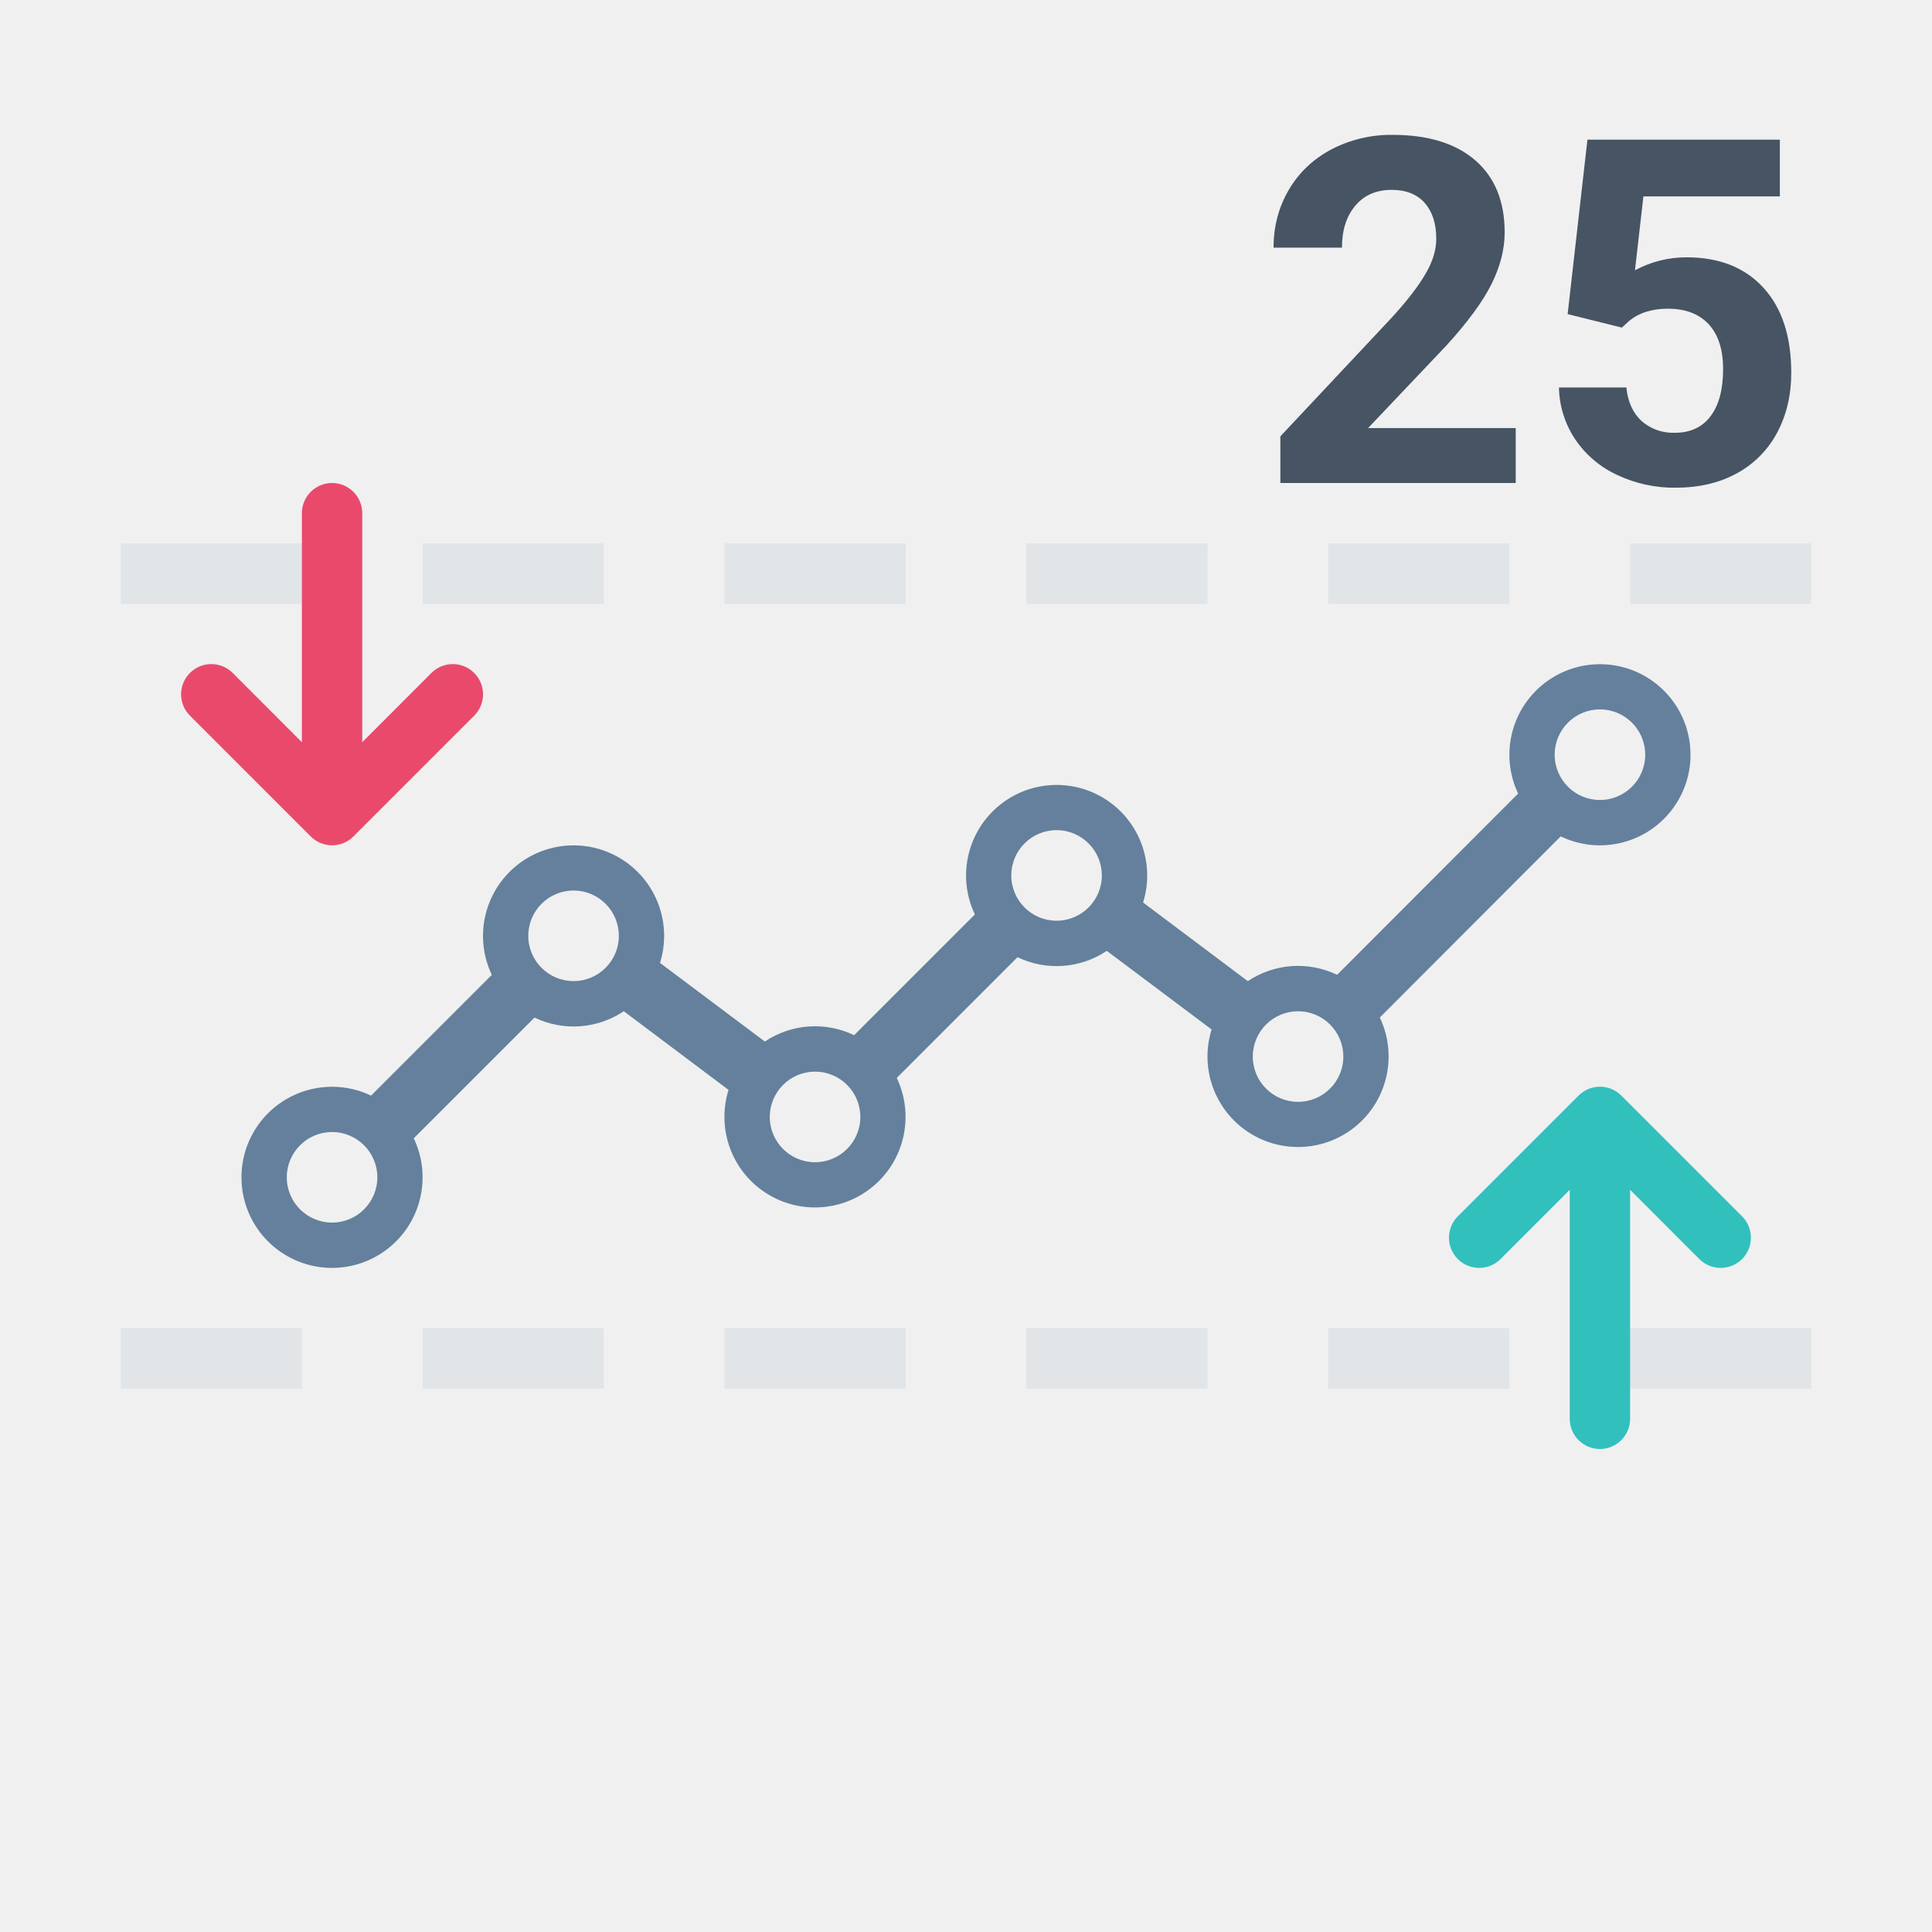
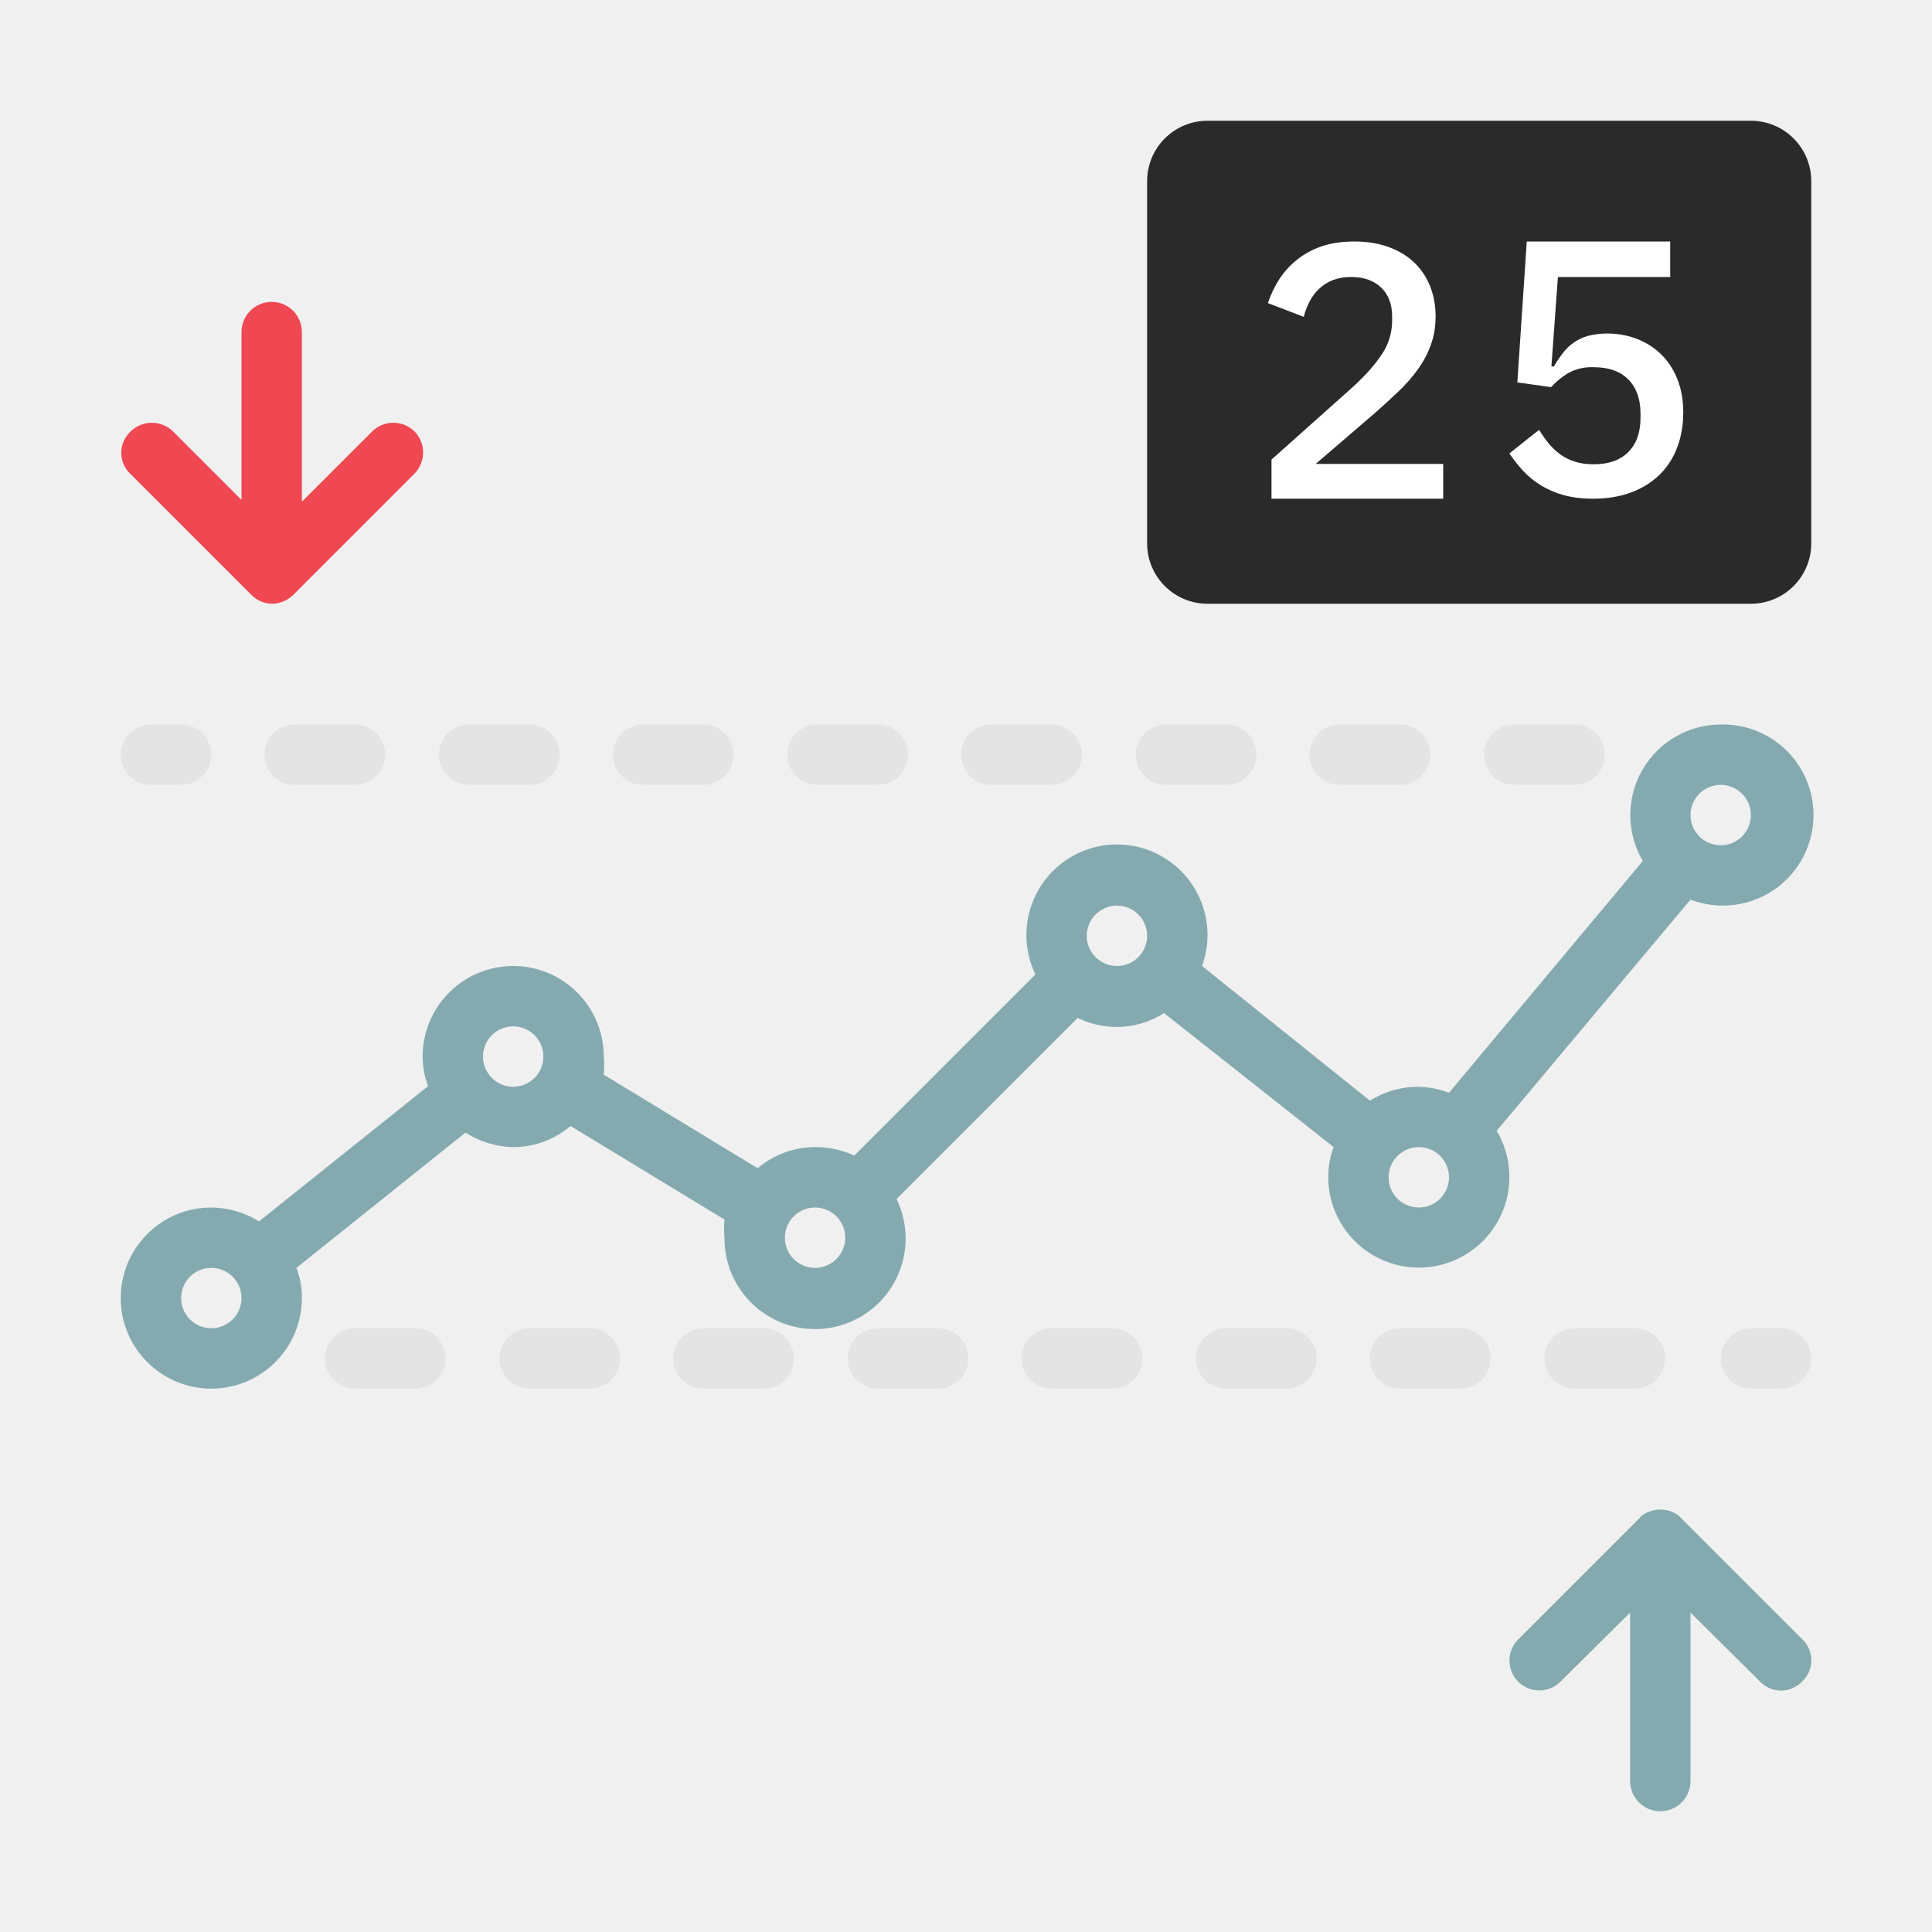
- <svg xmlns="http://www.w3.org/2000/svg" width="32" height="32">
+ <svg xmlns="http://www.w3.org/2000/svg" width="32" height="32" viewBox="0 0 32 32">
  <g fill="none" fill-rule="evenodd">
-     <path d="M2 9h3v1H2V9zm5 0h3v1H7V9zm5 0h3v1h-3V9zm5 0h3v1h-3V9zm5 0h3v1h-3V9zm5 0h3v1h-3V9zM2 22h3v1H2v-1zm5 0h3v1H7v-1zm5 0h3v1h-3v-1zm5 0h3v1h-3v-1zm5 0h3v1h-3v-1zm5 0h3v1h-3v-1z" fill-opacity=".109" fill="#64809C" />
-     <path d="M25.105 8h-3.898v-.773l1.84-1.961c.252-.276.44-.517.56-.723.122-.206.182-.401.182-.586 0-.253-.064-.451-.191-.596-.128-.144-.31-.216-.547-.216-.255 0-.457.087-.604.263-.147.176-.22.407-.22.694h-1.133c0-.347.082-.663.248-.95.165-.286.399-.51.701-.673a2.131 2.131 0 0 1 1.027-.245c.586 0 1.041.141 1.366.422.324.282.486.679.486 1.192 0 .28-.073.567-.219.859-.146.292-.396.632-.75 1.02L22.66 7.09h2.445V8zm.86-2.797l.328-2.89h3.187v.94h-2.26l-.14 1.224a1.79 1.79 0 0 1 .855-.215c.541 0 .966.168 1.273.504.307.336.461.806.461 1.41 0 .367-.078.696-.232.986a1.64 1.64 0 0 1-.666.676c-.29.16-.63.24-1.024.24a2.21 2.21 0 0 1-.957-.209 1.698 1.698 0 0 1-.697-.588 1.602 1.602 0 0 1-.272-.863h1.117c.024.237.107.421.249.553a.786.786 0 0 0 .556.197c.255 0 .452-.092.59-.275.138-.184.207-.444.207-.78 0-.323-.08-.57-.238-.742-.16-.172-.384-.258-.676-.258-.268 0-.486.07-.652.211l-.11.102-.898-.223z" fill="#465463" />
-     <path d="M25.145 13.144a1.5 1.5 0 1 1 .705.709l-2.996 3a1.5 1.5 0 1 1-2.786.198l-1.736-1.302a1.493 1.493 0 0 1-1.479.105l-2 2a1.5 1.5 0 1 1-2.786.198l-1.735-1.303a1.493 1.493 0 0 1-1.479.105l-2 2a1.5 1.5 0 1 1-.707-.707l2-2a1.5 1.5 0 1 1 2.786-.198l1.736 1.302a1.493 1.493 0 0 1 1.479-.105l2-2a1.5 1.5 0 1 1 2.786-.198l1.735 1.303a1.493 1.493 0 0 1 1.479-.105l2.998-3.002zM5.5 20.25a.75.75 0 1 0 0-1.5.75.75 0 0 0 0 1.5zm4-4a.75.75 0 1 0 0-1.5.75.75 0 0 0 0 1.5zm4 3a.75.75 0 1 0 0-1.5.75.75 0 0 0 0 1.5zm4-4a.75.75 0 1 0 0-1.5.75.75 0 0 0 0 1.5zm4 3a.75.75 0 1 0 0-1.5.75.75 0 0 0 0 1.5zm5-5a.75.75 0 1 0 0-1.5.75.75 0 0 0 0 1.5z" fill="#64809C" fill-rule="nonzero" />
-     <path d="M26 19.707l-1.146 1.147a.5.5 0 1 1-.708-.708l2-2a.5.5 0 0 1 .708 0l2 2a.5.5 0 1 1-.708.708L27 19.707V23.5a.5.5 0 0 1-1 0v-3.793z" fill="#32C0BD" fill-rule="nonzero" />
-     <path d="M5 12.293V8.5a.5.5 0 0 1 1 0v3.793l1.146-1.147a.5.5 0 1 1 .708.708l-2 2a.5.5 0 0 1-.708 0l-2-2a.5.5 0 1 1 .708-.708L5 12.293z" fill="#E94A6B" fill-rule="nonzero" />
+     <path d="M0 0h32v32H0z" />
+     <path d="M6.87 7.15a.5.5 0 0 0-.71 0L5 8.31V5.5a.5.5 0 0 0-1 0v2.78L2.87 7.15a.5.5 0 0 0-.71 0 .48.48 0 0 0 0 .7l2 2a.49.49 0 0 0 .34.15.51.51 0 0 0 .36-.15l2-2a.5.5 0 0 0 .01-.7z" fill="#EF4852" fill-rule="nonzero" />
+     <rect fill="#2A2A2A" fill-rule="nonzero" x="19" y="2" width="11" height="8" rx="1" />
+     <path d="M23.904 8.26H21.06v-.648l1.338-1.194c.212-.192.375-.375.489-.549a.986.986 0 0 0 .171-.549v-.078c0-.204-.061-.364-.183-.48-.122-.116-.287-.174-.495-.174a.822.822 0 0 0-.303.051.703.703 0 0 0-.225.141.786.786 0 0 0-.159.21 1.21 1.21 0 0 0-.099.258L21 5.02c.044-.132.104-.259.18-.381a1.35 1.35 0 0 1 .699-.555c.158-.056.343-.084.555-.084.212 0 .402.031.57.093.168.062.309.148.423.258a1.1 1.1 0 0 1 .261.393c.06.152.09.318.09.498 0 .168-.026.324-.078.468-.052.144-.124.28-.216.408-.092.128-.199.25-.321.366-.122.116-.251.234-.387.354l-.984.846h2.112v.576zm3.76-3.672h-1.86l-.108 1.482h.042c.048-.084.098-.159.15-.225a.79.79 0 0 1 .414-.282 1.368 1.368 0 0 1 .813.051c.154.06.288.146.402.258.114.112.203.249.267.411.064.162.096.345.096.549 0 .208-.033.4-.099.576a1.235 1.235 0 0 1-.291.453 1.328 1.328 0 0 1-.471.294c-.186.07-.397.105-.633.105-.188 0-.354-.021-.498-.063a1.413 1.413 0 0 1-.669-.408A2.35 2.35 0 0 1 25 7.51l.492-.39c.052.084.106.16.162.228.056.068.12.128.192.18a.836.836 0 0 0 .243.12c.09.028.193.042.309.042.248 0 .439-.068.573-.204.134-.136.201-.324.201-.564V6.85c0-.24-.067-.428-.201-.564-.134-.136-.325-.204-.573-.204a.803.803 0 0 0-.432.102 1.31 1.31 0 0 0-.276.228l-.558-.078L25.288 4h2.376v.588z" fill="#FFF" fill-rule="nonzero" />
+     <path d="M26.08 13h-1a.5.5 0 1 1 0-1h1a.5.5 0 1 1 0 1zm-2.89 0h-1a.5.5 0 1 1 0-1h1a.5.5 0 1 1 0 1zm-2.88 0h-1a.5.5 0 1 1 0-1h1a.5.5 0 1 1 0 1zm-2.89 0h-1a.5.5 0 1 1 0-1h1a.5.5 0 1 1 0 1zm-2.88 0h-1a.5.5 0 1 1 0-1h1a.5.5 0 1 1 0 1zm-2.89 0h-1a.5.5 0 1 1 0-1h1a.5.5 0 1 1 0 1zm-2.88 0h-1a.5.5 0 1 1 0-1h1a.5.5 0 1 1 0 1zm-2.89 0h-1a.5.5 0 1 1 0-1h1a.5.5 0 1 1 0 1zM3 13h-.5a.5.5 0 1 1 0-1H3a.5.5 0 1 1 0 1zM29.5 23H29a.5.5 0 1 1 0-1h.5a.5.5 0 1 1 0 1zM27.08 23h-1a.5.5 0 1 1 0-1h1a.5.5 0 1 1 0 1zm-2.89 0h-1a.5.5 0 1 1 0-1h1a.5.5 0 1 1 0 1zm-2.88 0h-1a.5.5 0 1 1 0-1h1a.5.5 0 1 1 0 1zm-2.89 0h-1a.5.5 0 1 1 0-1h1a.5.5 0 1 1 0 1zm-2.88 0h-1a.5.5 0 1 1 0-1h1a.5.5 0 1 1 0 1zm-2.89 0h-1a.5.5 0 1 1 0-1h1a.5.5 0 1 1 0 1zm-2.88 0h-1a.5.5 0 1 1 0-1h1a.5.5 0 1 1 0 1zm-2.89 0h-1a.5.5 0 1 1 0-1h1a.5.5 0 1 1 0 1z" fill="#E4E4E4" fill-rule="nonzero" />
+     <path d="M29.85 27.15l-2-2a.36.36 0 0 0-.16-.11.5.5 0 0 0-.38 0 .36.36 0 0 0-.16.11l-2 2a.495.495 0 1 0 .7.7L27 26.71v2.79a.5.5 0 1 0 1 0v-2.79l1.15 1.14a.48.48 0 0 0 .7 0 .48.48 0 0 0 0-.7zM28.5 12a1.5 1.5 0 0 0-1.29 2.26L24 18.1a1.5 1.5 0 0 0-.52-.1 1.52 1.52 0 0 0-.79.23L19.91 16a1.5 1.5 0 1 0-2.76.14l-3 3a1.51 1.51 0 0 0-.65-.14 1.46 1.46 0 0 0-.95.35L10 17.8c.01-.1.01-.2 0-.3a1.5 1.5 0 0 0-3 0c0 .167.03.334.09.49l-2.8 2.24A1.52 1.52 0 0 0 3.5 20 1.5 1.5 0 1 0 5 21.5a1.37 1.37 0 0 0-.09-.5l2.8-2.24c.236.151.51.234.79.24.348 0 .685-.124.95-.35L12 20.2c-.01.1-.01.2 0 .3a1.5 1.5 0 1 0 2.85-.64l3-3c.458.225 1 .195 1.43-.08L22.09 19a1.37 1.37 0 0 0-.09.49 1.5 1.5 0 1 0 2.79-.76L28 14.9a1.5 1.5 0 1 0 .5-2.9zm-25 10a.5.5 0 1 1 0-1 .5.5 0 0 1 0 1zm5-4a.5.5 0 1 1 0-1 .5.5 0 0 1 0 1zm5 3a.5.5 0 1 1 0-1 .5.5 0 0 1 0 1zm5-5a.5.5 0 1 1 0-1 .5.5 0 0 1 0 1zm5 4a.5.5 0 1 1 0-1 .5.5 0 0 1 0 1zm5-6a.5.5 0 1 1 0-1 .5.5 0 0 1 0 1z" fill="#84AAAF" fill-rule="nonzero" />
  </g>
</svg>
